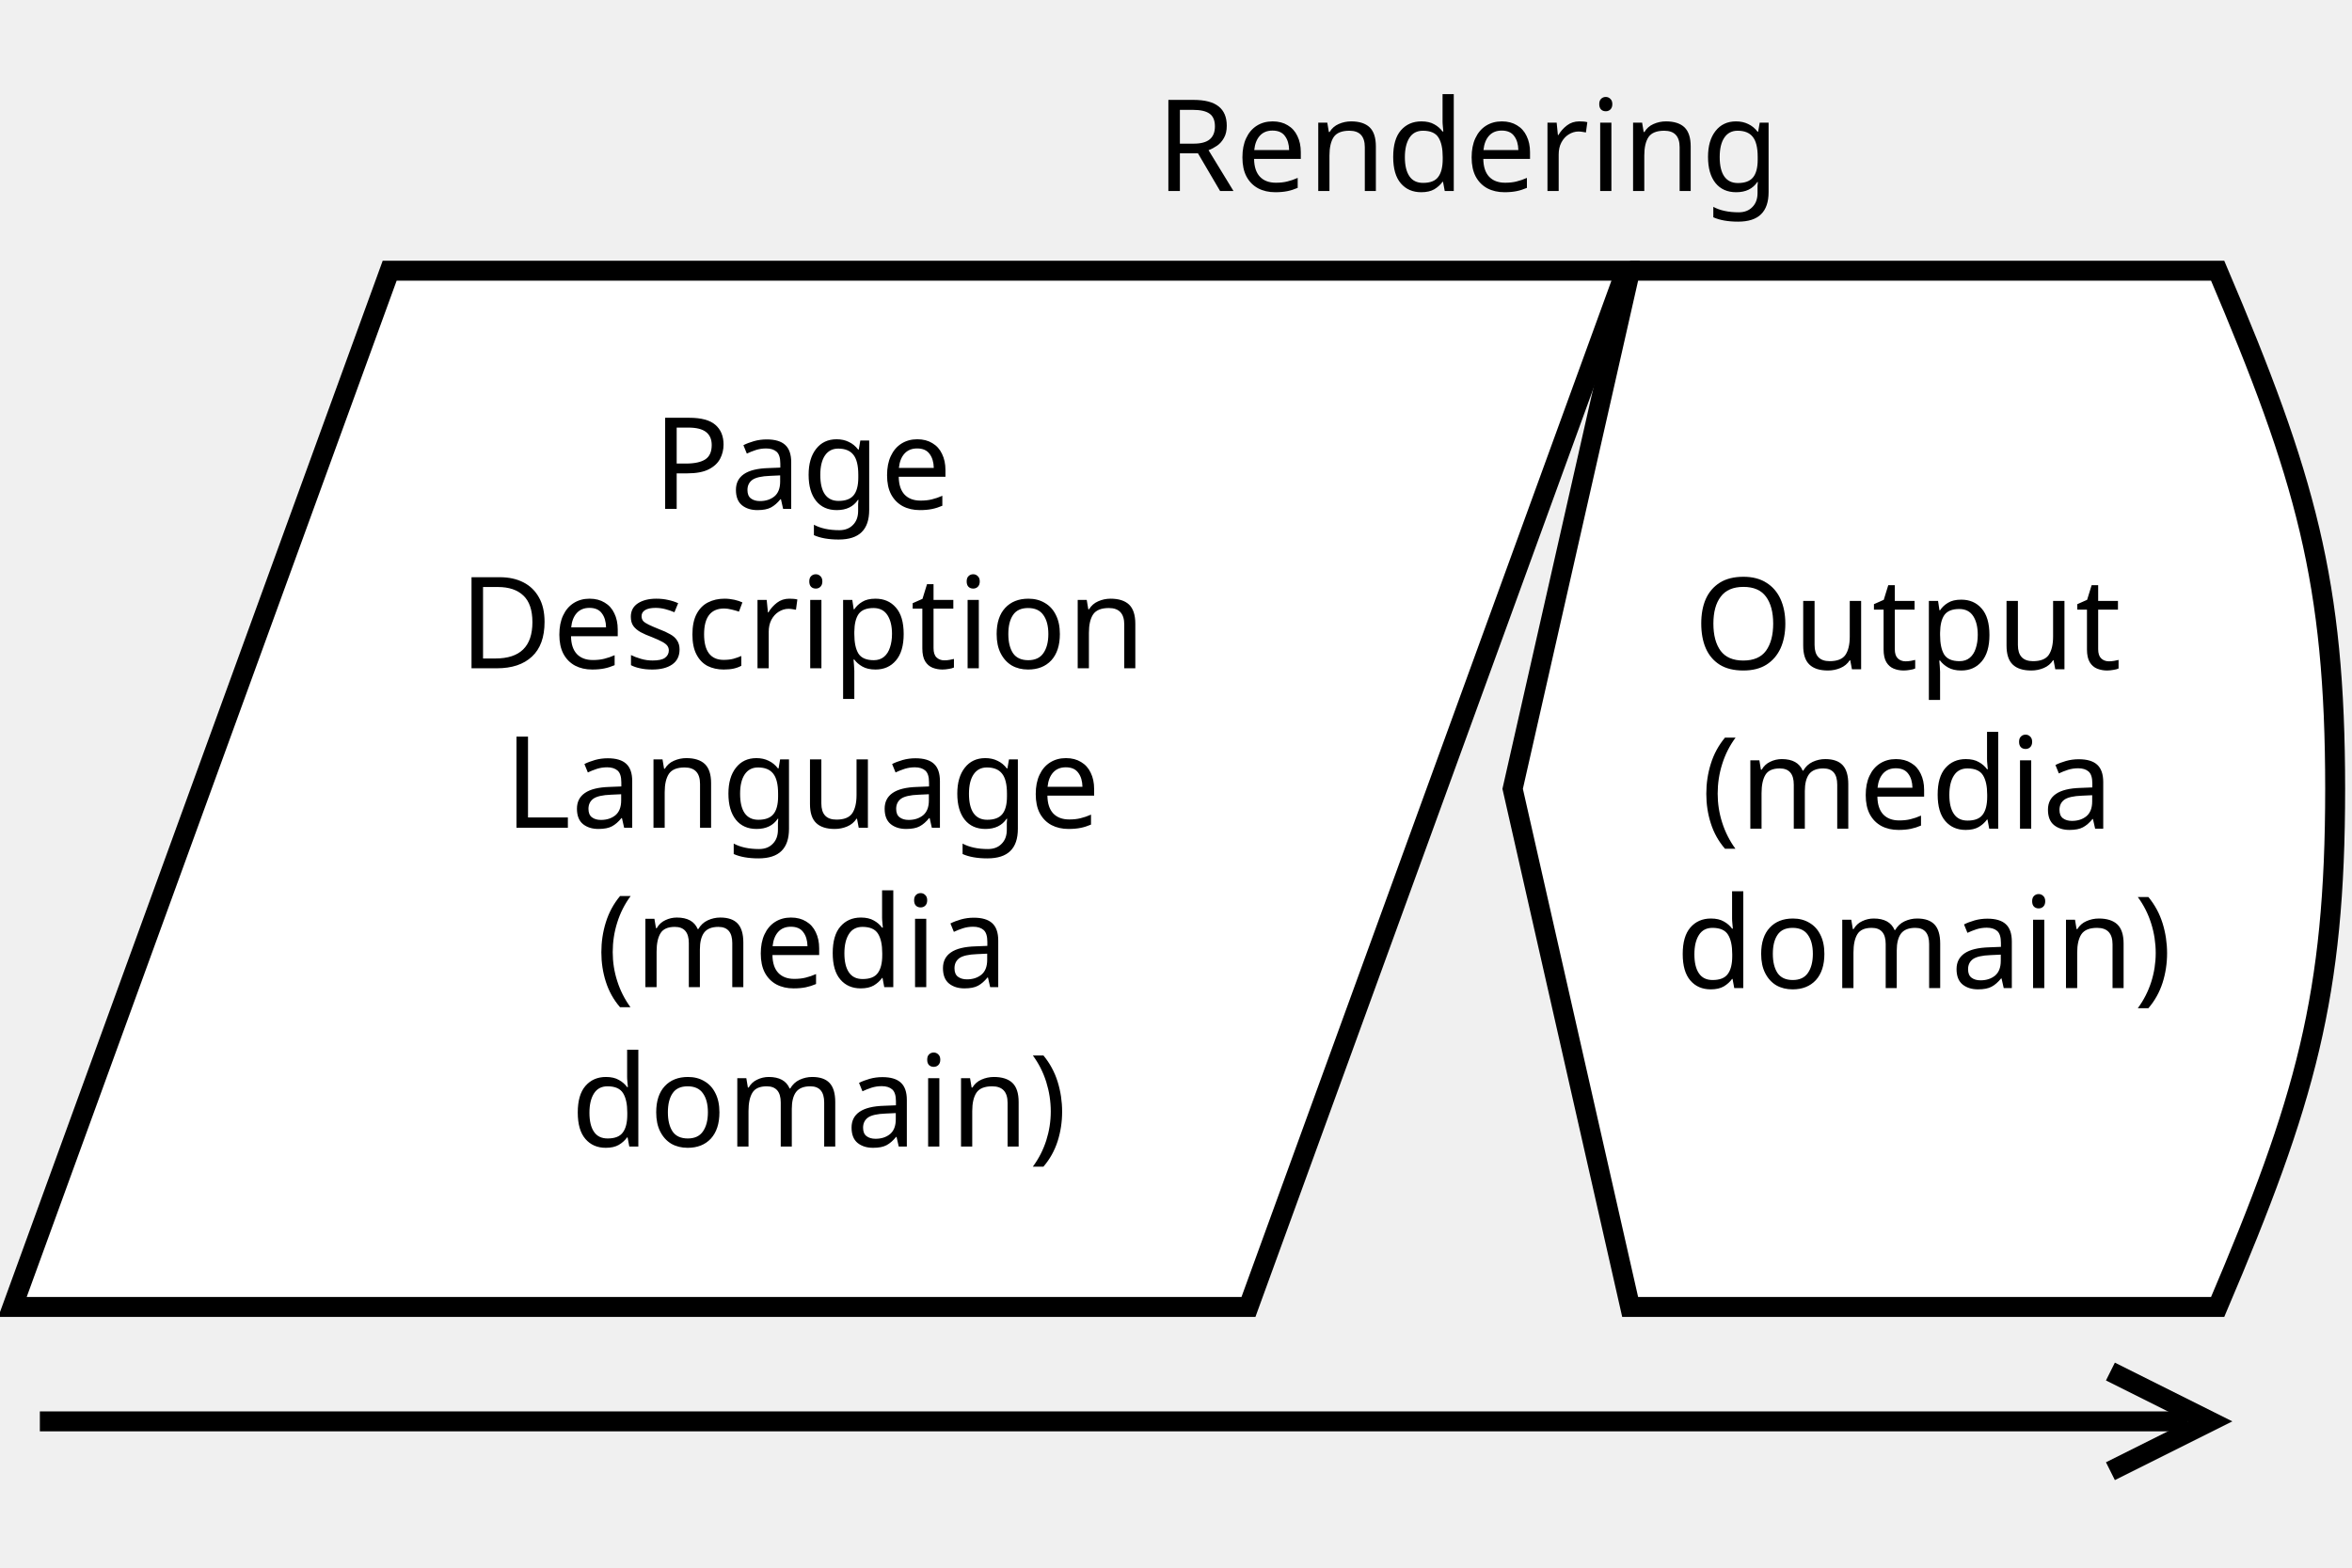
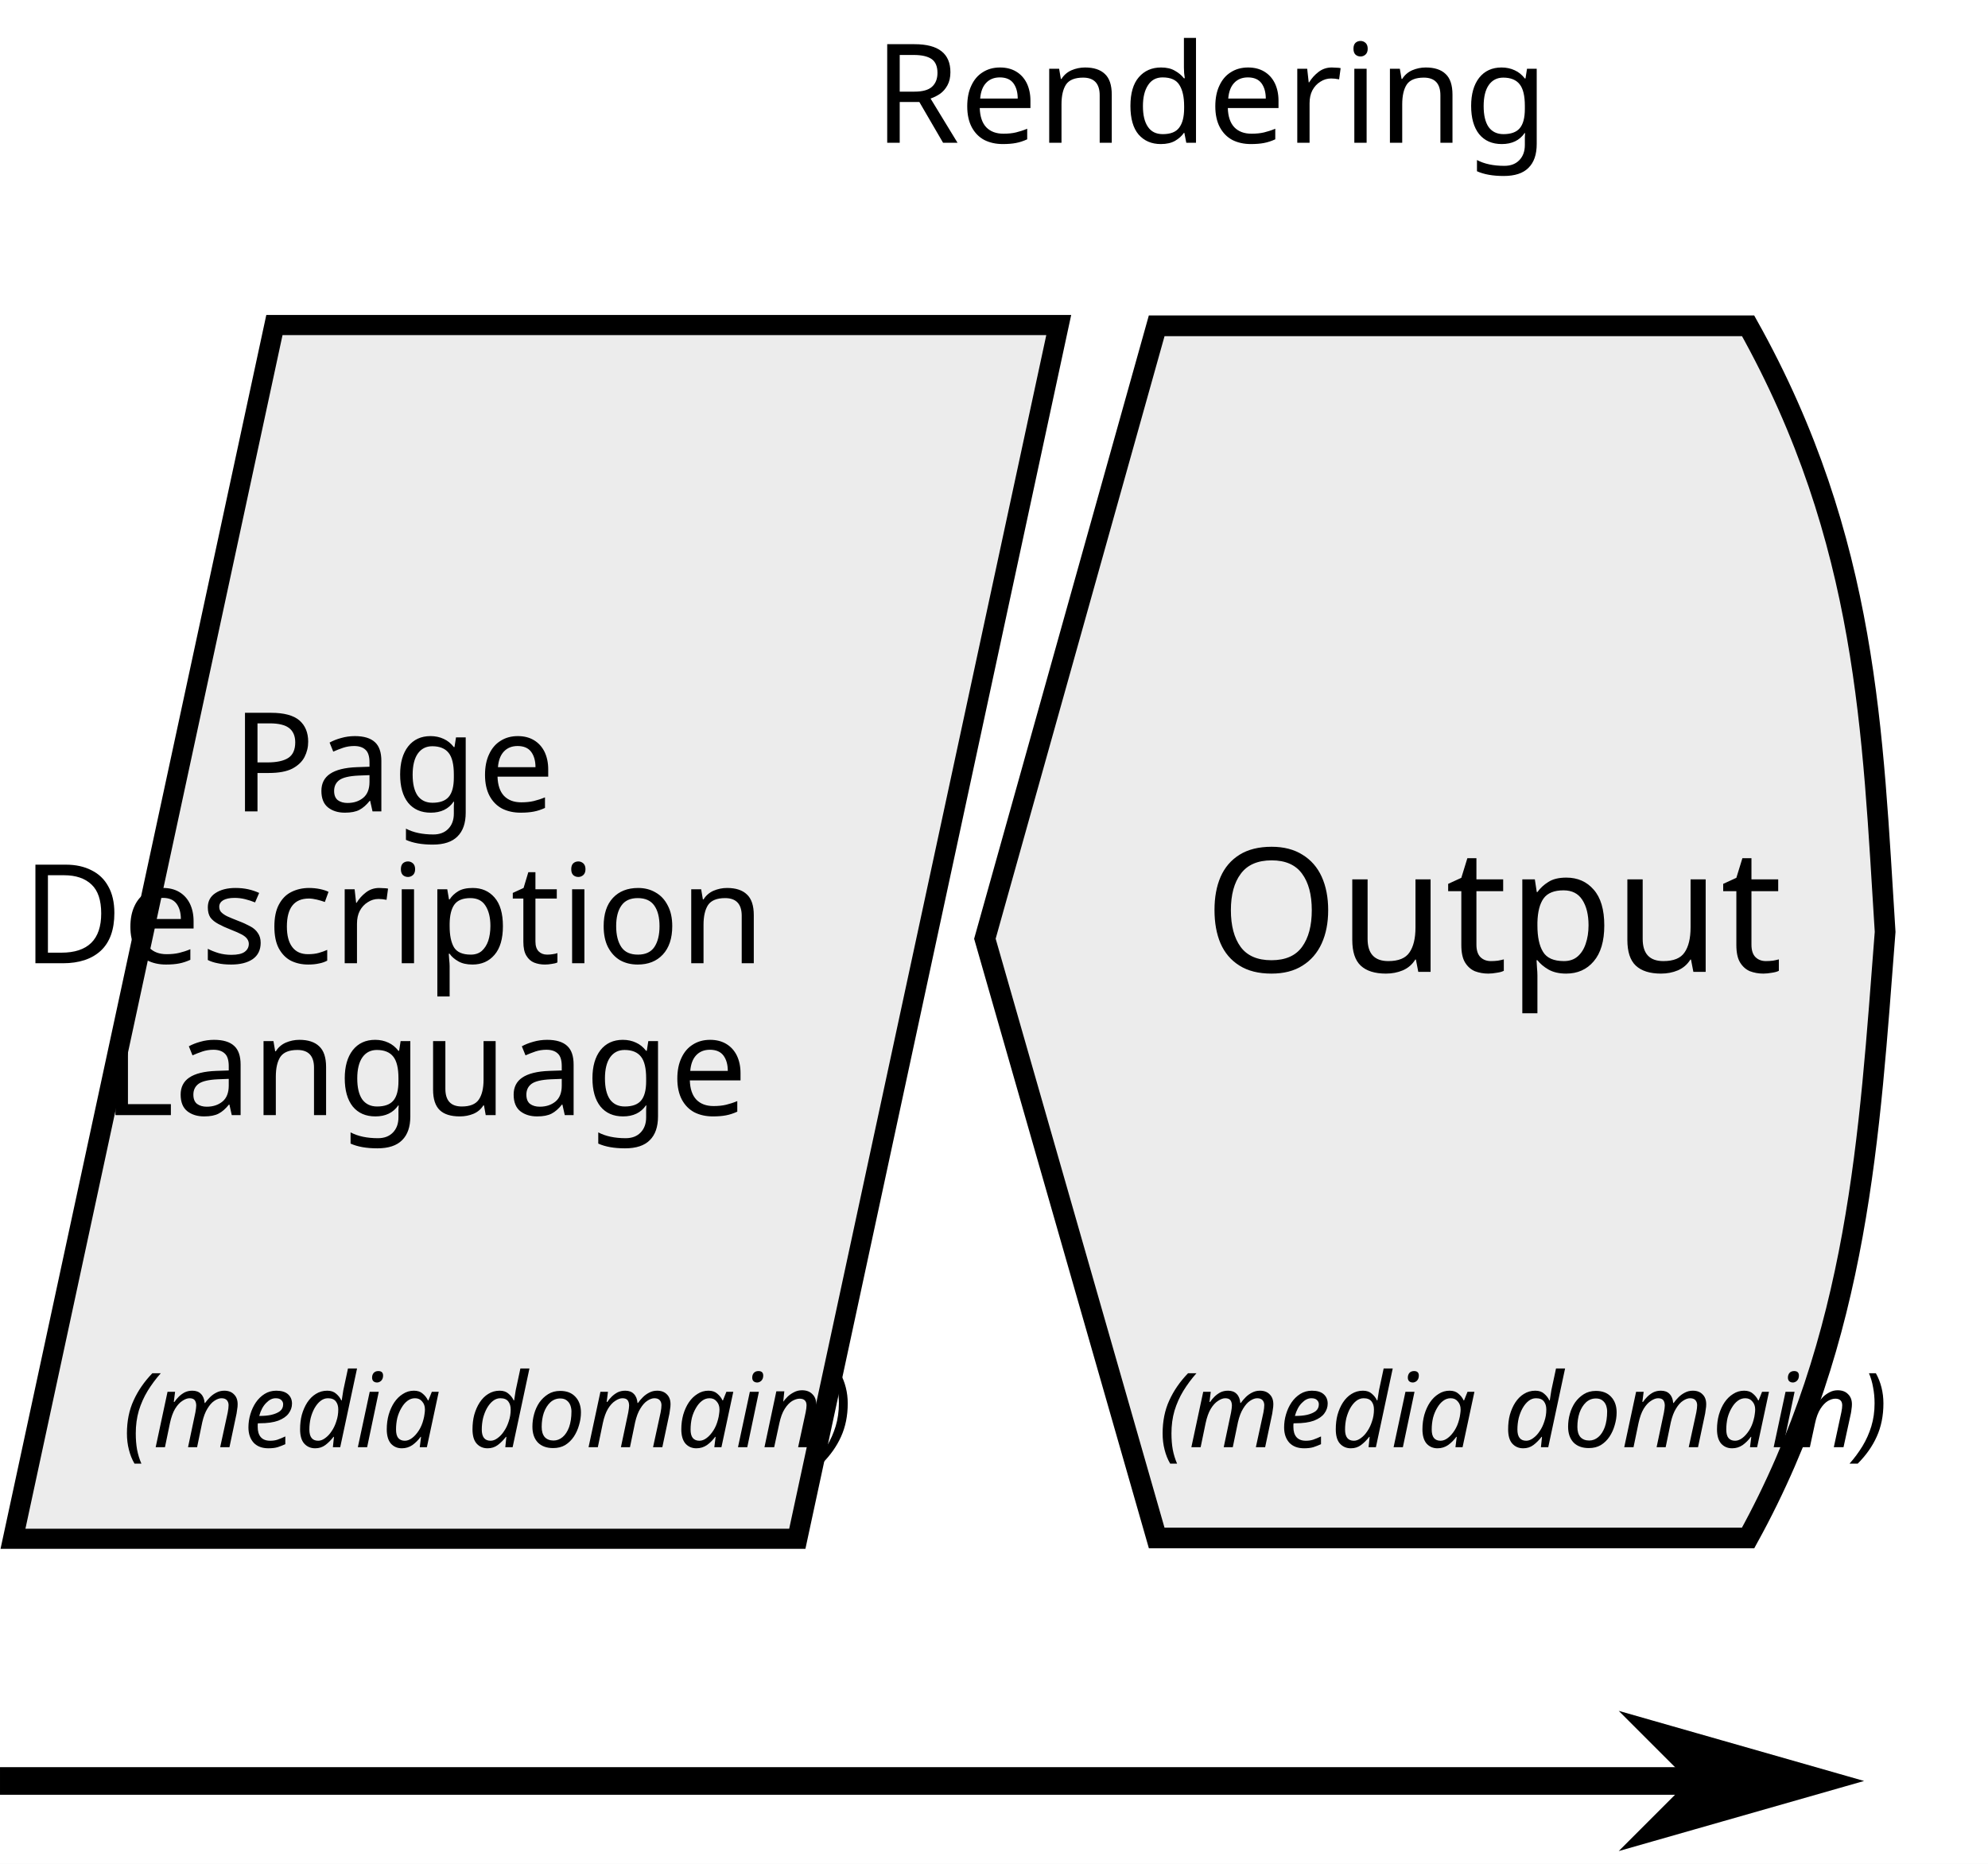
- <svg xmlns="http://www.w3.org/2000/svg" width="12cm" height="8cm" viewBox="1536 208 236 143">
-   <g>
-     <path style="fill: #ffffff" d="M 1699.57 228 L 1758.52,228 C 1767.37,248.8 1770.31,259.2 1770.31,280 C 1770.31,300.8 1767.37,311.2 1758.52,332 L 1699.57,332 L 1687.78,280 L 1699.57,228z" />
-     <path style="fill: none; fill-opacity:0; stroke-width: 2; stroke: #000000" d="M 1699.57 228 L 1758.52,228 C 1767.37,248.8 1770.31,259.2 1770.31,280 C 1770.31,300.8 1767.37,311.2 1758.52,332 L 1699.57,332 L 1687.78,280 L 1699.57,228" />
-     <text font-size="12.8" style="fill: #000000;text-anchor:middle;font-family:sans-serif;font-style:normal;font-weight:normal" x="1729.05" y="268">
-       <tspan x="1729.05" y="268">Output</tspan>
-       <tspan x="1729.05" y="284">(media</tspan>
-       <tspan x="1729.05" y="300">domain)</tspan>
-     </text>
+ <svg xmlns="http://www.w3.org/2000/svg" width="1.6in" height="1.5in" viewBox="0 0 144 135" id="svg4314" version="1.1">
+   <defs id="defs4316">
+     <marker orient="auto" refY="0" refX="0" id="Arrow1Mend" style="overflow:visible">
+       <path id="path4901" d="M 0,0 5,-5 -12.5,0 5,5 0,0 Z" style="fill:#000000;fill-opacity:1;fill-rule:evenodd;stroke:#000000;stroke-width:1pt;stroke-opacity:1" transform="matrix(-0.4,0,0,-0.4,-4,0)" />
+     </marker>
+   </defs>
+   <g id="layer2" style="display:inline" transform="translate(0,-2.0246583e-5)">
+     <rect style="opacity:1;fill:#ffffff;fill-opacity:1;fill-rule:nonzero;stroke:none;stroke-width:1.5;stroke-linecap:round;stroke-linejoin:miter;stroke-miterlimit:4;stroke-dasharray:none;stroke-dashoffset:0;stroke-opacity:1" id="rect5629" width="144" height="135" x="0" y="1.2617187e-05" />
  </g>
-   <g>
-     <polygon style="fill: #ffffff" points="1575.1,228 1699.12,228 1661.27,332 1537.25,332 " />
-     <polygon style="fill: none; fill-opacity:0; stroke-width: 2; stroke: #000000" points="1575.1,228 1699.12,228 1661.27,332 1537.25,332 " />
-     <text font-size="12.8" style="fill: #000000;text-anchor:middle;font-family:sans-serif;font-style:normal;font-weight:normal" x="1618.18" y="251.9">
-       <tspan x="1618.18" y="251.9">Page</tspan>
-       <tspan x="1618.18" y="267.9">Description</tspan>
-       <tspan x="1618.18" y="283.9">Language</tspan>
-       <tspan x="1618.18" y="299.9">(media</tspan>
-       <tspan x="1618.18" y="315.9">domain)</tspan>
-     </text>
-   </g>
-   <text font-size="12.8" style="fill: #000000;text-anchor:start;font-family:sans-serif;font-style:normal;font-weight:normal" x="1652" y="220">
-     <tspan x="1652" y="220">Rendering</tspan>
-   </text>
-   <g>
-     <line style="fill: none; fill-opacity:0; stroke-width: 2; stroke: #000000" x1="1540" y1="343.482" x2="1755.53" y2="343.482" />
-     <polyline style="fill: none; fill-opacity:0; stroke-width: 2; stroke: #000000" points="1747.76,348.482 1757.76,343.482 1747.76,338.482 " />
+   <g id="layer1" transform="translate(0,-917.3622)">
+     <g id="g8000" transform="translate(-62.14956,0)">
+       <path id="path4886" d="m 62.15,1046.362 131.083,0" style="fill:none;fill-rule:evenodd;stroke:#000000;stroke-width:2;stroke-linecap:butt;stroke-linejoin:miter;stroke-miterlimit:4;stroke-dasharray:none;stroke-opacity:1;marker-end:url(#Arrow1Mend)" />
+       <path style="fill:#ececec;fill-rule:evenodd;stroke:#000000;stroke-width:1.456;stroke-linecap:butt;stroke-linejoin:miter;stroke-miterlimit:4;stroke-dasharray:none;stroke-opacity:1" d="m 63.09,1028.819 18.937,-87.914 56.812,0 -18.937,87.914 z" id="path5263" />
+       <path id="path5265" d="m 133.49,985.357 12.444,-44.396 42.839,0 c 8.714,15.587 9.006,29.556 9.925,43.9 -1.143,14.633 -1.862,29.267 -9.925,43.9 l -42.839,0 z" style="fill:#ececec;fill-rule:evenodd;stroke:#000000;stroke-width:1.5;stroke-linecap:butt;stroke-linejoin:miter;stroke-miterlimit:4;stroke-dasharray:none;stroke-opacity:1" />
+       <text id="text5559" y="927.703" x="125.445" style="font-style:normal;font-variant:normal;font-weight:normal;font-stretch:normal;font-size:7.5px;line-height:110%;font-family:'Gill Sans';-inkscape-font-specification:'Gill Sans, Normal';text-align:start;letter-spacing:0px;word-spacing:0px;writing-mode:lr-tb;text-anchor:start;fill:#000000;fill-opacity:1;stroke:none;stroke-width:1px;stroke-linecap:butt;stroke-linejoin:miter;stroke-opacity:1" xml:space="preserve">
+         <tspan style="font-size:10px" y="927.703" x="125.445" id="tspan5561">Rendering</tspan>
+       </text>
+       <text id="text5876" y="1022.185" x="71.046" style="font-style:normal;font-variant:normal;font-weight:normal;font-stretch:normal;font-size:8.75px;line-height:110%;font-family:'Gill Sans';-inkscape-font-specification:'Gill Sans, Normal';text-align:start;letter-spacing:0px;word-spacing:0px;writing-mode:lr-tb;text-anchor:start;fill:#000000;fill-opacity:1;stroke:none;stroke-width:1px;stroke-linecap:butt;stroke-linejoin:miter;stroke-opacity:1" xml:space="preserve">
+         <tspan style="font-style:italic;font-variant:normal;font-weight:normal;font-stretch:normal;font-size:7.5px;font-family:'Gill Sans';-inkscape-font-specification:'Gill Sans Italic'" id="tspan5878" y="1022.185" x="71.046">(media domain)</tspan>
+       </text>
+       <text xml:space="preserve" style="font-style:normal;font-variant:normal;font-weight:normal;font-stretch:normal;font-size:8.75px;line-height:110%;font-family:'Gill Sans';-inkscape-font-specification:'Gill Sans, Normal';text-align:start;letter-spacing:0px;word-spacing:0px;writing-mode:lr-tb;text-anchor:start;fill:#000000;fill-opacity:1;stroke:none;stroke-width:1px;stroke-linecap:butt;stroke-linejoin:miter;stroke-opacity:1" x="146.067" y="1022.185" id="text5880">
+         <tspan x="146.067" y="1022.185" id="tspan5882" style="font-style:italic;font-variant:normal;font-weight:normal;font-stretch:normal;font-size:7.5px;font-family:'Gill Sans';-inkscape-font-specification:'Gill Sans Italic'">(media domain)</tspan>
+       </text>
+       <text id="text5904" y="976.133" x="100.889" style="font-style:normal;font-variant:normal;font-weight:normal;font-stretch:normal;font-size:8.75px;line-height:110%;font-family:'Gill Sans';-inkscape-font-specification:'Gill Sans, Normal';text-align:start;letter-spacing:0px;word-spacing:0px;writing-mode:lr-tb;text-anchor:start;fill:#000000;fill-opacity:1;stroke:none;stroke-width:1px;stroke-linecap:butt;stroke-linejoin:miter;stroke-opacity:1" xml:space="preserve">
+         <tspan style="font-size:10px;text-align:center;text-anchor:middle" y="976.133" x="100.889" id="tspan5906">Page</tspan>
+         <tspan style="font-size:10px;text-align:center;text-anchor:middle" id="tspan5908" y="987.133" x="100.889">Description</tspan>
+         <tspan style="font-size:10px;text-align:center;text-anchor:middle" id="tspan5910" y="998.133" x="100.889">Language</tspan>
+       </text>
+       <text id="text5912" y="987.755" x="149.355" style="font-style:normal;font-variant:normal;font-weight:normal;font-stretch:normal;font-size:8.75px;line-height:110%;font-family:'Gill Sans';-inkscape-font-specification:'Gill Sans, Normal';text-align:start;letter-spacing:0px;word-spacing:0px;writing-mode:lr-tb;text-anchor:start;fill:#000000;fill-opacity:1;stroke:none;stroke-width:1px;stroke-linecap:butt;stroke-linejoin:miter;stroke-opacity:1" xml:space="preserve">
+         <tspan style="font-size:12.5px" y="987.755" x="149.355" id="tspan5914">Output</tspan>
+       </text>
+     </g>
  </g>
</svg>
